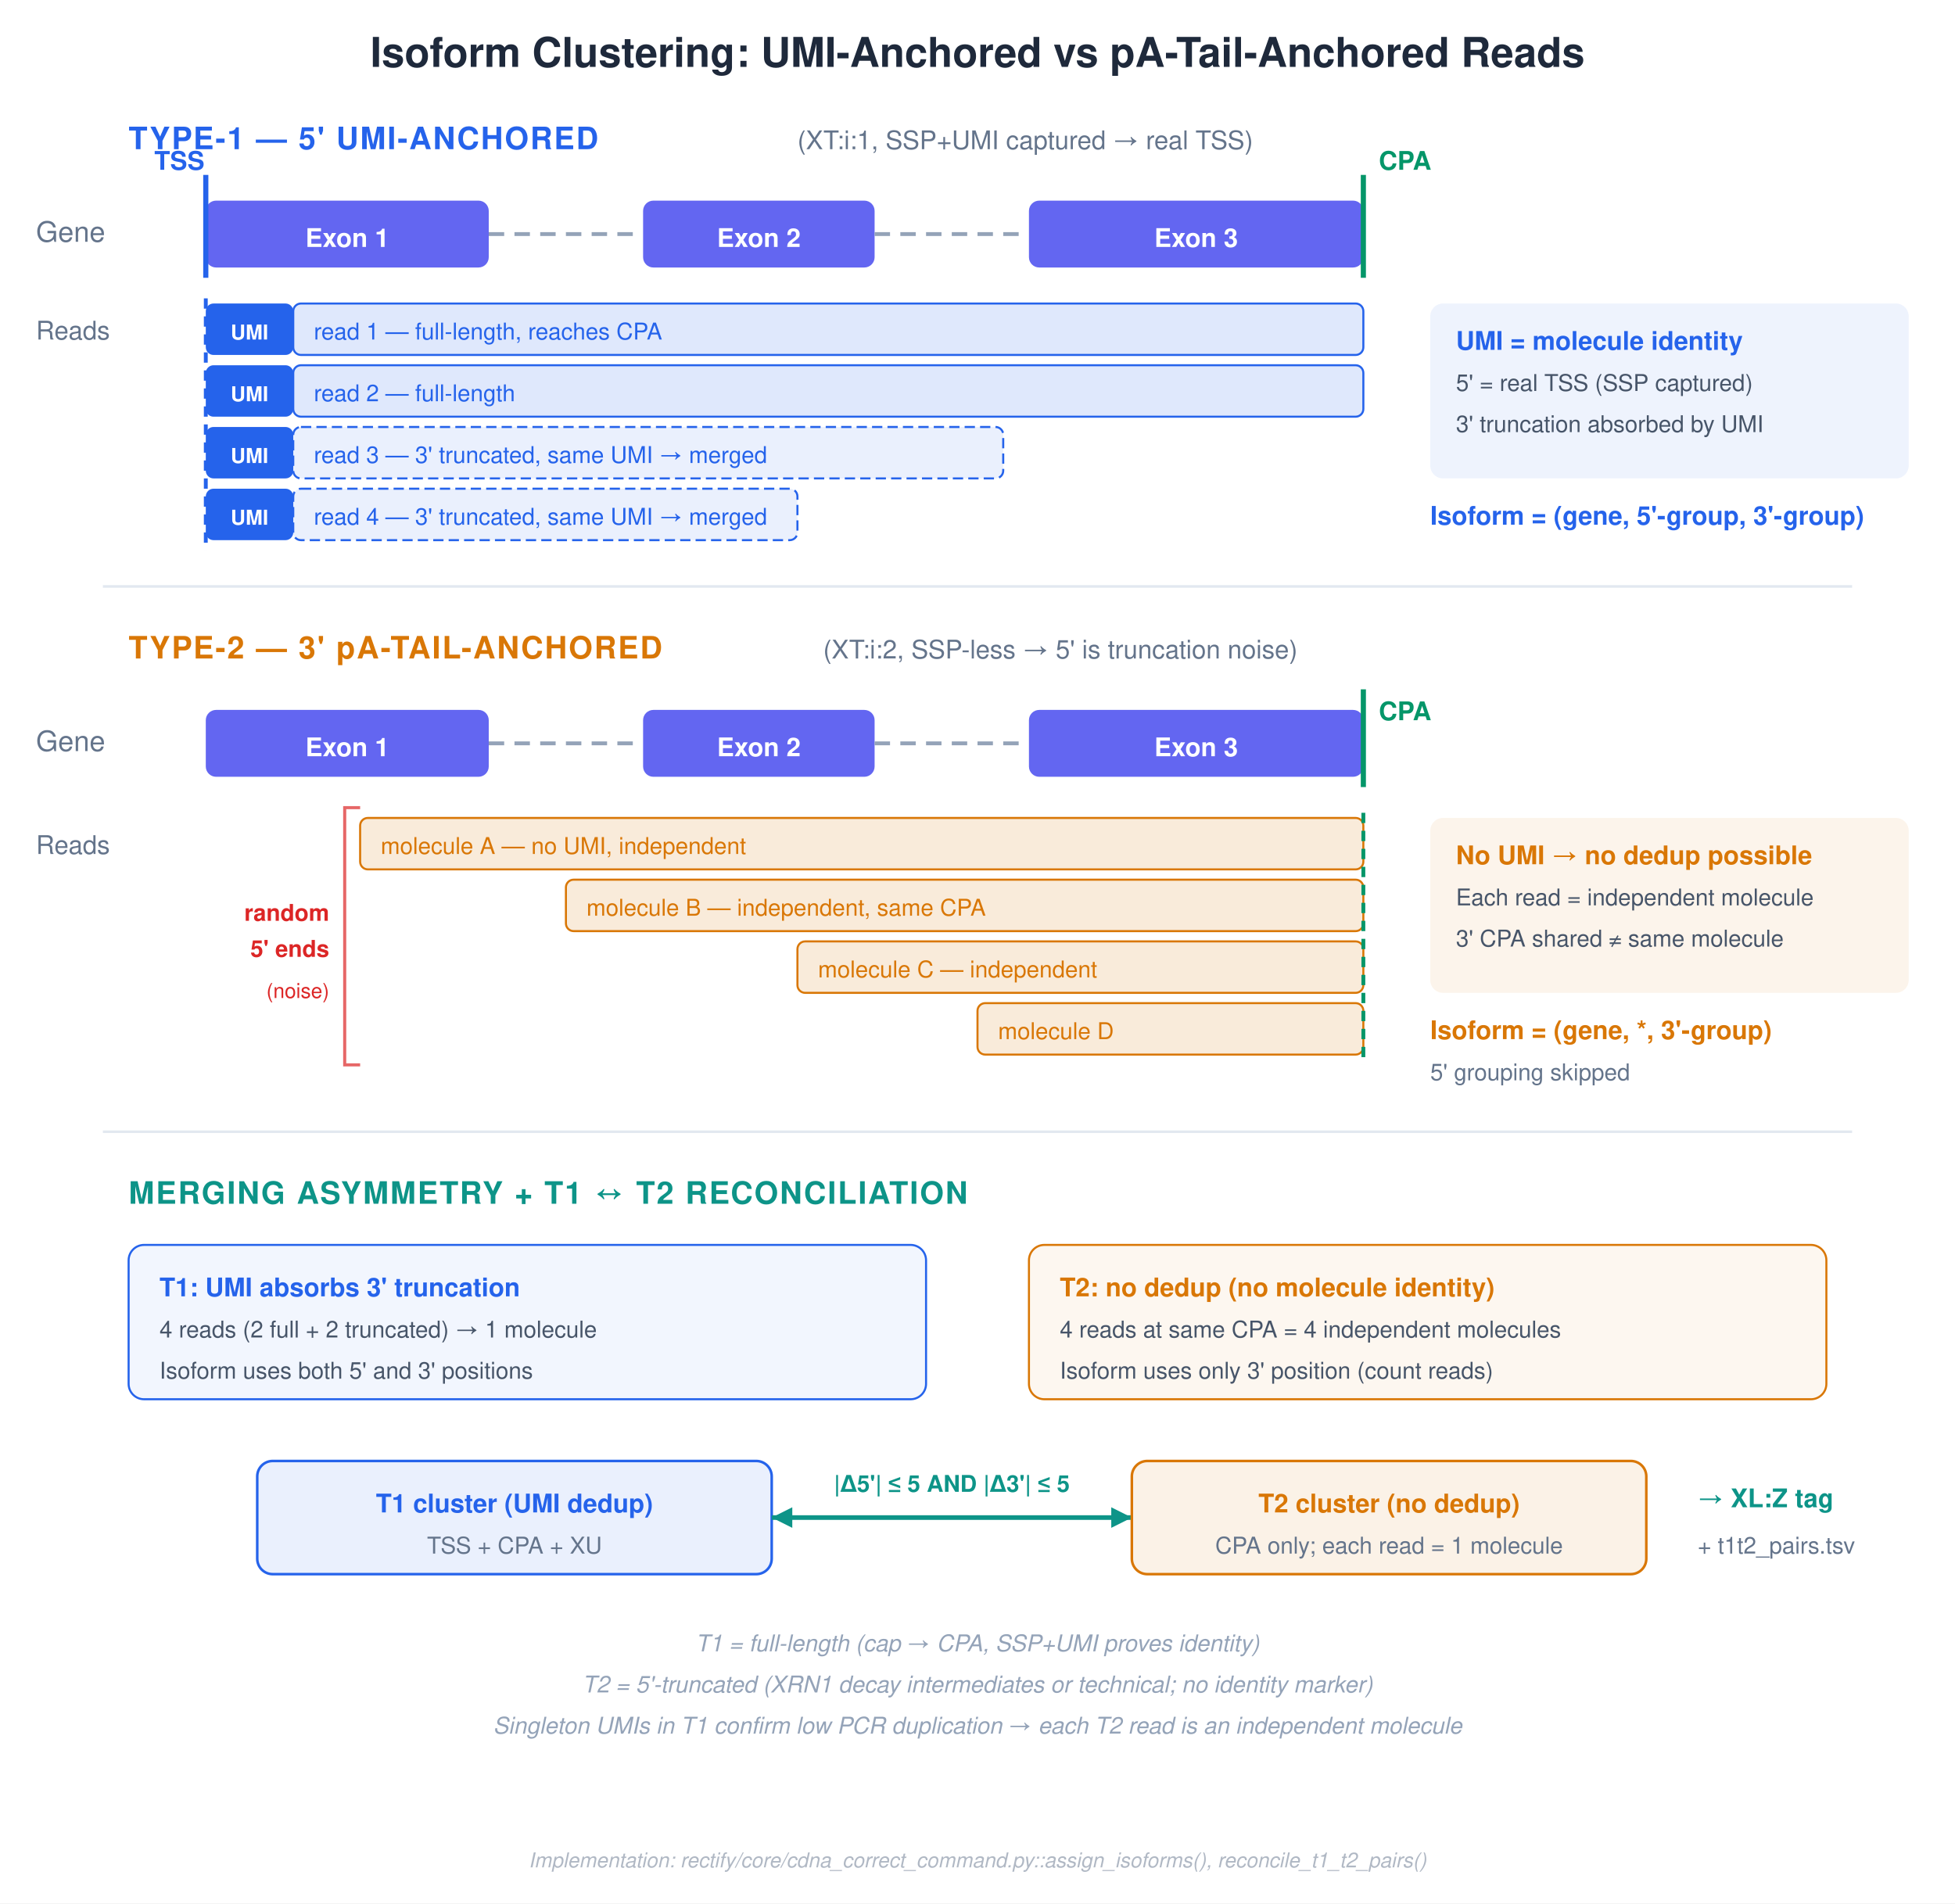
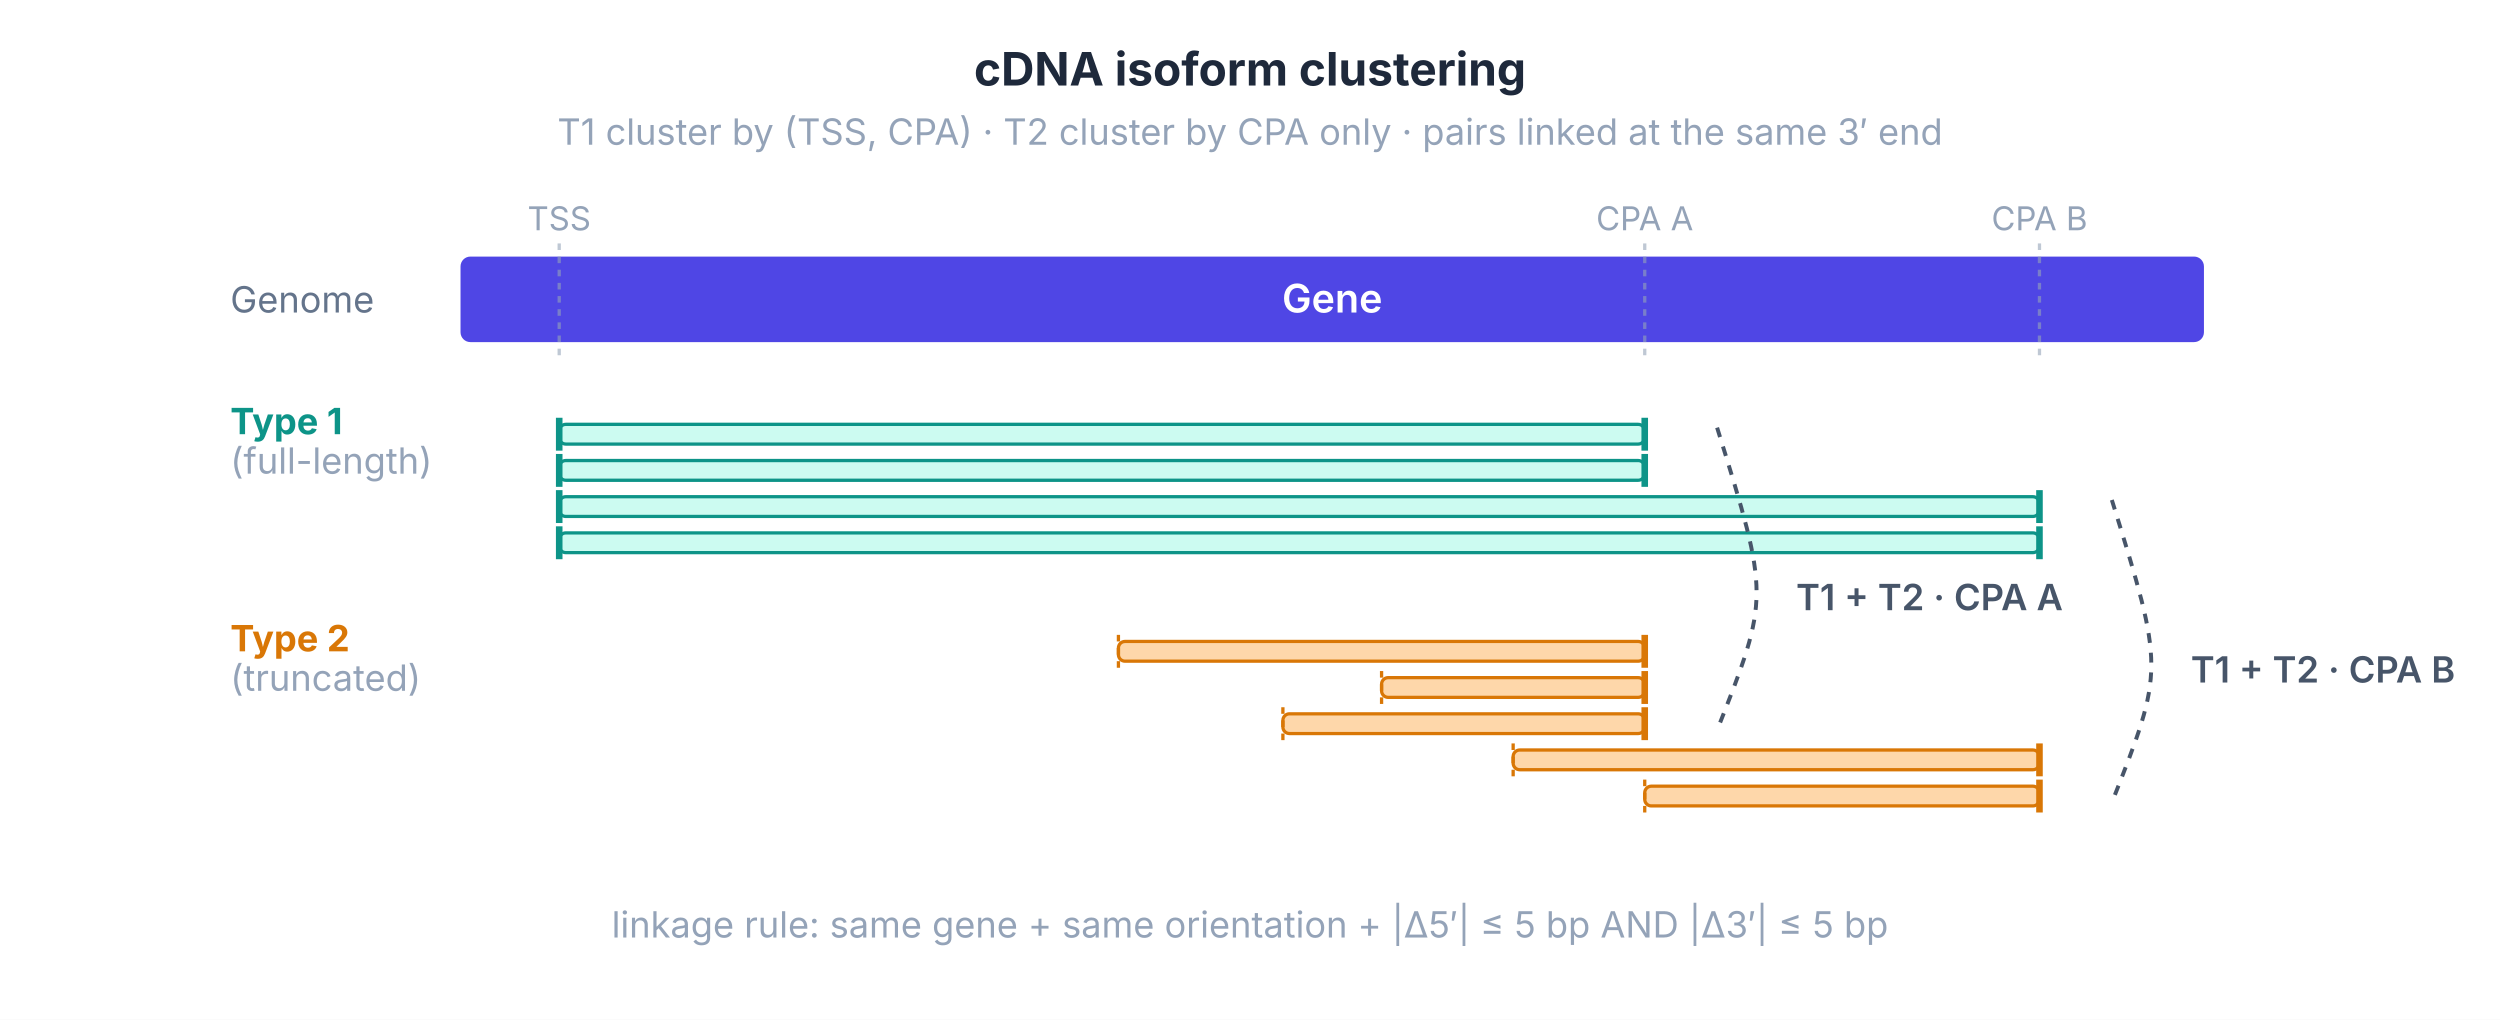
- <svg xmlns="http://www.w3.org/2000/svg" width="760" height="740" viewBox="0 0 760 740">
-   <rect fill="#ffffff" width="760" height="740" />
-   <g font-family="Helvetica Neue, Helvetica, Arial, sans-serif">
-     <text fill="#1e293b" font-size="16" font-weight="bold" text-anchor="middle" x="380" y="26">Isoform Clustering: UMI-Anchored vs pA-Tail-Anchored Reads</text>
-     <text fill="#2563eb" font-size="12" font-weight="bold" letter-spacing="0.6" x="50" y="58">TYPE-1 — 5' UMI-ANCHORED</text>
-     <text fill="#64748b" font-size="10" x="310" y="58">(XT:i:1, SSP+UMI captured → real TSS)</text>
-     <text fill="#64748b" font-size="11" x="14" y="94">Gene</text>
-     <rect x="80" y="78" width="110" height="26" rx="4" fill="#6366f1" />
-     <text fill="#ffffff" font-size="10" font-weight="600" text-anchor="middle" x="135" y="96">Exon 1</text>
-     <line x1="190" y1="91" x2="250" y2="91" stroke="#94a3b8" stroke-width="1.5" stroke-dasharray="6,4" />
-     <rect x="250" y="78" width="90" height="26" rx="4" fill="#6366f1" />
-     <text fill="#ffffff" font-size="10" font-weight="600" text-anchor="middle" x="295" y="96">Exon 2</text>
-     <line x1="340" y1="91" x2="400" y2="91" stroke="#94a3b8" stroke-width="1.5" stroke-dasharray="6,4" />
-     <rect x="400" y="78" width="130" height="26" rx="4" fill="#6366f1" />
-     <text fill="#ffffff" font-size="10" font-weight="600" text-anchor="middle" x="465" y="96">Exon 3</text>
-     <line stroke="#2563eb" stroke-width="2" x1="80" x2="80" y1="68" y2="108" />
-     <text fill="#2563eb" font-size="10" font-weight="600" x="60" y="66">TSS</text>
-     <line stroke="#059669" stroke-width="2" x1="530" x2="530" y1="68" y2="108" />
-     <text fill="#059669" font-size="10" font-weight="600" x="536" y="66">CPA</text>
-     <text fill="#64748b" font-size="10" x="14" y="132">Reads</text>
-     <rect x="80" y="118" width="34" height="20" rx="3" fill="#2563eb" />
-     <text fill="#ffffff" font-size="8" font-weight="600" text-anchor="middle" x="97" y="132">UMI</text>
-     <rect x="114" y="118" width="416" height="20" rx="3" fill="#2563eb" opacity="0.15" />
-     <rect x="114" y="118" width="416" height="20" rx="3" fill="none" stroke="#2563eb" stroke-width="0.8" />
-     <text fill="#2563eb" font-size="9" x="122" y="132">read 1 — full-length, reaches CPA</text>
-     <rect x="80" y="142" width="34" height="20" rx="3" fill="#2563eb" />
-     <text fill="#ffffff" font-size="8" font-weight="600" text-anchor="middle" x="97" y="156">UMI</text>
-     <rect x="114" y="142" width="416" height="20" rx="3" fill="#2563eb" opacity="0.15" />
-     <rect x="114" y="142" width="416" height="20" rx="3" fill="none" stroke="#2563eb" stroke-width="0.8" />
-     <text fill="#2563eb" font-size="9" x="122" y="156">read 2 — full-length</text>
-     <rect x="80" y="166" width="34" height="20" rx="3" fill="#2563eb" />
-     <text fill="#ffffff" font-size="8" font-weight="600" text-anchor="middle" x="97" y="180">UMI</text>
-     <rect x="114" y="166" width="276" height="20" rx="3" fill="#2563eb" opacity="0.10" />
-     <rect x="114" y="166" width="276" height="20" rx="3" fill="none" stroke="#2563eb" stroke-width="0.8" stroke-dasharray="4,2" />
-     <text fill="#2563eb" font-size="9" x="122" y="180">read 3 — 3' truncated, same UMI → merged</text>
-     <rect x="80" y="190" width="34" height="20" rx="3" fill="#2563eb" />
-     <text fill="#ffffff" font-size="8" font-weight="600" text-anchor="middle" x="97" y="204">UMI</text>
-     <rect x="114" y="190" width="196" height="20" rx="3" fill="#2563eb" opacity="0.10" />
-     <rect x="114" y="190" width="196" height="20" rx="3" fill="none" stroke="#2563eb" stroke-width="0.8" stroke-dasharray="4,2" />
-     <text fill="#2563eb" font-size="9" x="122" y="204">read 4 — 3' truncated, same UMI → merged</text>
-     <line stroke="#2563eb" stroke-width="1.5" stroke-dasharray="4,3" x1="80" x2="80" y1="116" y2="214" />
-     <rect x="556" y="118" width="186" height="68" rx="5" fill="#2563eb" opacity="0.08" />
-     <text fill="#2563eb" font-size="10" font-weight="600" x="566" y="136">UMI = molecule identity</text>
-     <text fill="#475569" font-size="9" x="566" y="152">5' = real TSS (SSP captured)</text>
-     <text fill="#475569" font-size="9" x="566" y="168">3' truncation absorbed by UMI</text>
-     <text fill="#2563eb" font-size="10" font-weight="600" x="556" y="204">Isoform = (gene, 5'-group, 3'-group)</text>
-     <line stroke="#e2e8f0" stroke-width="1" x1="40" x2="720" y1="228" y2="228" />
-     <text fill="#d97706" font-size="12" font-weight="bold" letter-spacing="0.6" x="50" y="256">TYPE-2 — 3' pA-TAIL-ANCHORED</text>
-     <text fill="#64748b" font-size="10" x="320" y="256">(XT:i:2, SSP-less → 5' is truncation noise)</text>
-     <text fill="#64748b" font-size="11" x="14" y="292">Gene</text>
-     <rect x="80" y="276" width="110" height="26" rx="4" fill="#6366f1" />
-     <text fill="#ffffff" font-size="10" font-weight="600" text-anchor="middle" x="135" y="294">Exon 1</text>
-     <line x1="190" y1="289" x2="250" y2="289" stroke="#94a3b8" stroke-width="1.5" stroke-dasharray="6,4" />
-     <rect x="250" y="276" width="90" height="26" rx="4" fill="#6366f1" />
-     <text fill="#ffffff" font-size="10" font-weight="600" text-anchor="middle" x="295" y="294">Exon 2</text>
-     <line x1="340" y1="289" x2="400" y2="289" stroke="#94a3b8" stroke-width="1.5" stroke-dasharray="6,4" />
-     <rect x="400" y="276" width="130" height="26" rx="4" fill="#6366f1" />
-     <text fill="#ffffff" font-size="10" font-weight="600" text-anchor="middle" x="465" y="294">Exon 3</text>
-     <line stroke="#059669" stroke-width="2" x1="530" x2="530" y1="268" y2="306" />
-     <text fill="#059669" font-size="10" font-weight="600" x="536" y="280">CPA</text>
-     <text fill="#64748b" font-size="10" x="14" y="332">Reads</text>
-     <rect x="140" y="318" width="390" height="20" rx="3" fill="#d97706" opacity="0.15" />
-     <rect x="140" y="318" width="390" height="20" rx="3" fill="none" stroke="#d97706" stroke-width="0.8" />
-     <text fill="#d97706" font-size="9" x="148" y="332">molecule A — no UMI, independent</text>
-     <rect x="220" y="342" width="310" height="20" rx="3" fill="#d97706" opacity="0.15" />
-     <rect x="220" y="342" width="310" height="20" rx="3" fill="none" stroke="#d97706" stroke-width="0.8" />
-     <text fill="#d97706" font-size="9" x="228" y="356">molecule B — independent, same CPA</text>
-     <rect x="310" y="366" width="220" height="20" rx="3" fill="#d97706" opacity="0.15" />
-     <rect x="310" y="366" width="220" height="20" rx="3" fill="none" stroke="#d97706" stroke-width="0.8" />
-     <text fill="#d97706" font-size="9" x="318" y="380">molecule C — independent</text>
-     <rect x="380" y="390" width="150" height="20" rx="3" fill="#d97706" opacity="0.15" />
-     <rect x="380" y="390" width="150" height="20" rx="3" fill="none" stroke="#d97706" stroke-width="0.8" />
-     <text fill="#d97706" font-size="9" x="388" y="404">molecule D</text>
-     <line stroke="#059669" stroke-width="1.5" stroke-dasharray="4,3" x1="530" x2="530" y1="316" y2="414" />
-     <path d="M140,314 L134,314 L134,414 L140,414" fill="none" stroke="#dc2626" stroke-width="1.2" opacity="0.7" />
-     <text fill="#dc2626" font-size="9" font-weight="600" x="128" y="358" text-anchor="end">random</text>
-     <text fill="#dc2626" font-size="9" font-weight="600" x="128" y="372" text-anchor="end">5' ends</text>
-     <text fill="#dc2626" font-size="8" x="128" y="388" text-anchor="end">(noise)</text>
-     <rect x="556" y="318" width="186" height="68" rx="5" fill="#d97706" opacity="0.08" />
-     <text fill="#d97706" font-size="10" font-weight="600" x="566" y="336">No UMI → no dedup possible</text>
-     <text fill="#475569" font-size="9" x="566" y="352">Each read = independent molecule</text>
-     <text fill="#475569" font-size="9" x="566" y="368">3' CPA shared ≠ same molecule</text>
-     <text fill="#d97706" font-size="10" font-weight="600" x="556" y="404">Isoform = (gene, *, 3'-group)</text>
-     <text fill="#64748b" font-size="9" x="556" y="420">5' grouping skipped</text>
-     <line stroke="#e2e8f0" stroke-width="1" x1="40" x2="720" y1="440" y2="440" />
-     <text fill="#0d9488" font-size="12" font-weight="bold" letter-spacing="0.6" x="50" y="468">MERGING ASYMMETRY + T1 ↔ T2 RECONCILIATION</text>
-     <rect x="50" y="484" width="310" height="60" rx="6" fill="#2563eb" opacity="0.06" />
-     <rect x="50" y="484" width="310" height="60" rx="6" fill="none" stroke="#2563eb" stroke-width="0.8" />
-     <text fill="#2563eb" font-size="10" font-weight="600" x="62" y="504">T1: UMI absorbs 3' truncation</text>
-     <text fill="#475569" font-size="9" x="62" y="520">4 reads (2 full + 2 truncated) → 1 molecule</text>
-     <text fill="#475569" font-size="9" x="62" y="536">Isoform uses both 5' and 3' positions</text>
-     <rect x="400" y="484" width="310" height="60" rx="6" fill="#d97706" opacity="0.06" />
-     <rect x="400" y="484" width="310" height="60" rx="6" fill="none" stroke="#d97706" stroke-width="0.8" />
-     <text fill="#d97706" font-size="10" font-weight="600" x="412" y="504">T2: no dedup (no molecule identity)</text>
-     <text fill="#475569" font-size="9" x="412" y="520">4 reads at same CPA = 4 independent molecules</text>
-     <text fill="#475569" font-size="9" x="412" y="536">Isoform uses only 3' position (count reads)</text>
-     <rect x="100" y="568" width="200" height="44" rx="6" fill="#2563eb" opacity="0.10" />
-     <rect x="100" y="568" width="200" height="44" rx="6" fill="none" stroke="#2563eb" stroke-width="1" />
-     <text fill="#2563eb" font-size="10" font-weight="600" text-anchor="middle" x="200" y="588">T1 cluster (UMI dedup)</text>
-     <text fill="#64748b" font-size="9" text-anchor="middle" x="200" y="604">TSS + CPA + XU</text>
-     <line x1="300" y1="590" x2="440" y2="590" stroke="#0d9488" stroke-width="1.8" />
-     <polygon fill="#0d9488" points="440,590 432,586 432,594" />
-     <polygon fill="#0d9488" points="300,590 308,586 308,594" />
-     <text fill="#0d9488" font-size="9" font-weight="600" text-anchor="middle" x="370" y="580">|Δ5'| ≤ 5 AND |Δ3'| ≤ 5</text>
-     <rect x="440" y="568" width="200" height="44" rx="6" fill="#d97706" opacity="0.10" />
-     <rect x="440" y="568" width="200" height="44" rx="6" fill="none" stroke="#d97706" stroke-width="1" />
-     <text fill="#d97706" font-size="10" font-weight="600" text-anchor="middle" x="540" y="588">T2 cluster (no dedup)</text>
-     <text fill="#64748b" font-size="9" text-anchor="middle" x="540" y="604">CPA only; each read = 1 molecule</text>
-     <text fill="#0d9488" font-size="10" font-weight="600" x="660" y="586">→ XL:Z tag</text>
-     <text fill="#64748b" font-size="9" x="660" y="604">+ t1t2_pairs.tsv</text>
-     <text fill="#94a3b8" font-size="9" font-style="italic" text-anchor="middle" x="380" y="642">T1 = full-length (cap → CPA, SSP+UMI proves identity)</text>
-     <text fill="#94a3b8" font-size="9" font-style="italic" text-anchor="middle" x="380" y="658">T2 = 5'-truncated (XRN1 decay intermediates or technical; no identity marker)</text>
-     <text fill="#94a3b8" font-size="9" font-style="italic" text-anchor="middle" x="380" y="674">Singleton UMIs in T1 confirm low PCR duplication → each T2 read is an independent molecule</text>
-     <text fill="#b0b8c4" font-size="8" font-style="italic" text-anchor="middle" x="380" y="726">Implementation: rectify/core/cdna_correct_command.py::assign_isoforms(), reconcile_t1_t2_pairs()</text>
+ <svg xmlns="http://www.w3.org/2000/svg" width="760" height="310" viewBox="0 0 760 310">
+   <rect fill="#ffffff" width="760" height="310" />
+   <g font-family="Inter, Helvetica Neue, Helvetica, Arial, sans-serif">
+     <text fill="#1e293b" font-size="14" font-weight="700" text-anchor="middle" x="380.0" y="26">cDNA isoform clustering</text>
+     <text fill="#94a3b8" font-size="11" font-weight="400" text-anchor="middle" x="380.0" y="44">T1 cluster by (TSS, CPA)  ·  T2 cluster by CPA only  ·  pairs linked at the same 3′ end</text>
+     <text fill="#64748b" font-size="11" font-weight="400" text-anchor="start" x="70" y="95.0">Genome</text>
+     <rect x="140" y="78" width="530" height="26" rx="3" fill="#4f46e5" />
+     <text fill="#ffffff" font-size="12" font-weight="600" text-anchor="middle" x="405.0" y="95.0">Gene</text>
+     <line x1="500" x2="500" y1="74" y2="108" stroke="#94a3b8" stroke-width="1" stroke-dasharray="2,2" opacity="0.6" />
+     <text fill="#94a3b8" font-size="10" font-weight="400" text-anchor="middle" x="500" y="70">CPA A</text>
+     <line x1="620" x2="620" y1="74" y2="108" stroke="#94a3b8" stroke-width="1" stroke-dasharray="2,2" opacity="0.6" />
+     <text fill="#94a3b8" font-size="10" font-weight="400" text-anchor="middle" x="620" y="70">CPA B</text>
+     <line x1="170" x2="170" y1="74" y2="108" stroke="#94a3b8" stroke-width="1" stroke-dasharray="2,2" opacity="0.6" />
+     <text fill="#94a3b8" font-size="10" font-weight="400" text-anchor="middle" x="170" y="70">TSS</text>
+     <text fill="#0d9488" font-size="11" font-weight="700" text-anchor="start" x="70" y="132">Type 1</text>
+     <text fill="#94a3b8" font-size="11" font-weight="400" text-anchor="start" x="70" y="144">(full-length)</text>
+     <rect x="170" y="129.0" width="330" height="6" rx="2" fill="#ccfbf1" stroke="#0d9488" stroke-width="1" />
+     <line x1="170" x2="170" y1="127.0" y2="137.0" stroke="#0d9488" stroke-width="2" />
+     <line x1="500" x2="500" y1="127.0" y2="137.0" stroke="#0d9488" stroke-width="2" />
+     <rect x="170" y="140.0" width="330" height="6" rx="2" fill="#ccfbf1" stroke="#0d9488" stroke-width="1" />
+     <line x1="170" x2="170" y1="138.0" y2="148.0" stroke="#0d9488" stroke-width="2" />
+     <line x1="500" x2="500" y1="138.0" y2="148.0" stroke="#0d9488" stroke-width="2" />
+     <rect x="170" y="151.0" width="450" height="6" rx="2" fill="#ccfbf1" stroke="#0d9488" stroke-width="1" />
+     <line x1="170" x2="170" y1="149.0" y2="159.0" stroke="#0d9488" stroke-width="2" />
+     <line x1="620" x2="620" y1="149.0" y2="159.0" stroke="#0d9488" stroke-width="2" />
+     <rect x="170" y="162.0" width="450" height="6" rx="2" fill="#ccfbf1" stroke="#0d9488" stroke-width="1" />
+     <line x1="170" x2="170" y1="160.0" y2="170.0" stroke="#0d9488" stroke-width="2" />
+     <line x1="620" x2="620" y1="160.0" y2="170.0" stroke="#0d9488" stroke-width="2" />
+     <text fill="#d97706" font-size="11" font-weight="700" text-anchor="start" x="70" y="198">Type 2</text>
+     <text fill="#94a3b8" font-size="11" font-weight="400" text-anchor="start" x="70" y="210">(truncated)</text>
+     <rect x="340" y="195.0" width="160" height="6" rx="2" fill="#fed7aa" stroke="#d97706" stroke-width="1" />
+     <line x1="500" x2="500" y1="193.0" y2="203.0" stroke="#d97706" stroke-width="2" />
+     <line x1="340" x2="340" y1="193" y2="203" stroke="#d97706" stroke-width="1" stroke-dasharray="2,2" />
+     <rect x="420" y="206.0" width="80" height="6" rx="2" fill="#fed7aa" stroke="#d97706" stroke-width="1" />
+     <line x1="500" x2="500" y1="204.0" y2="214.0" stroke="#d97706" stroke-width="2" />
+     <line x1="420" x2="420" y1="204" y2="214" stroke="#d97706" stroke-width="1" stroke-dasharray="2,2" />
+     <rect x="390" y="217.0" width="110" height="6" rx="2" fill="#fed7aa" stroke="#d97706" stroke-width="1" />
+     <line x1="500" x2="500" y1="215.0" y2="225.0" stroke="#d97706" stroke-width="2" />
+     <line x1="390" x2="390" y1="215" y2="225" stroke="#d97706" stroke-width="1" stroke-dasharray="2,2" />
+     <rect x="460" y="228.0" width="160" height="6" rx="2" fill="#fed7aa" stroke="#d97706" stroke-width="1" />
+     <line x1="620" x2="620" y1="226.0" y2="236.0" stroke="#d97706" stroke-width="2" />
+     <line x1="460" x2="460" y1="226" y2="236" stroke="#d97706" stroke-width="1" stroke-dasharray="2,2" />
+     <rect x="500" y="239.0" width="120" height="6" rx="2" fill="#fed7aa" stroke="#d97706" stroke-width="1" />
+     <line x1="620" x2="620" y1="237.0" y2="247.0" stroke="#d97706" stroke-width="2" />
+     <line x1="500" x2="500" y1="237" y2="247" stroke="#d97706" stroke-width="1" stroke-dasharray="2,2" />
+     <path d="M522,130 C538,181.5 538,181.5 522,222" fill="none" stroke="#475569" stroke-width="1.2" stroke-dasharray="3,3" />
+     <text fill="#475569" font-size="11" font-weight="600" text-anchor="start" x="546" y="185.5">T1 + T2  ·  CPA A</text>
+     <path d="M642,152 C658,203.5 658,203.5 642,244" fill="none" stroke="#475569" stroke-width="1.2" stroke-dasharray="3,3" />
+     <text fill="#475569" font-size="11" font-weight="600" text-anchor="start" x="666" y="207.5">T1 + T2  ·  CPA B</text>
+     <text fill="#94a3b8" font-size="11" font-weight="400" text-anchor="middle" x="380.0" y="285">linkage rule: same gene + same orientation + |Δ5′| ≤ 5 bp  AND  |Δ3′| ≤ 5 bp</text>
  </g>
</svg>
